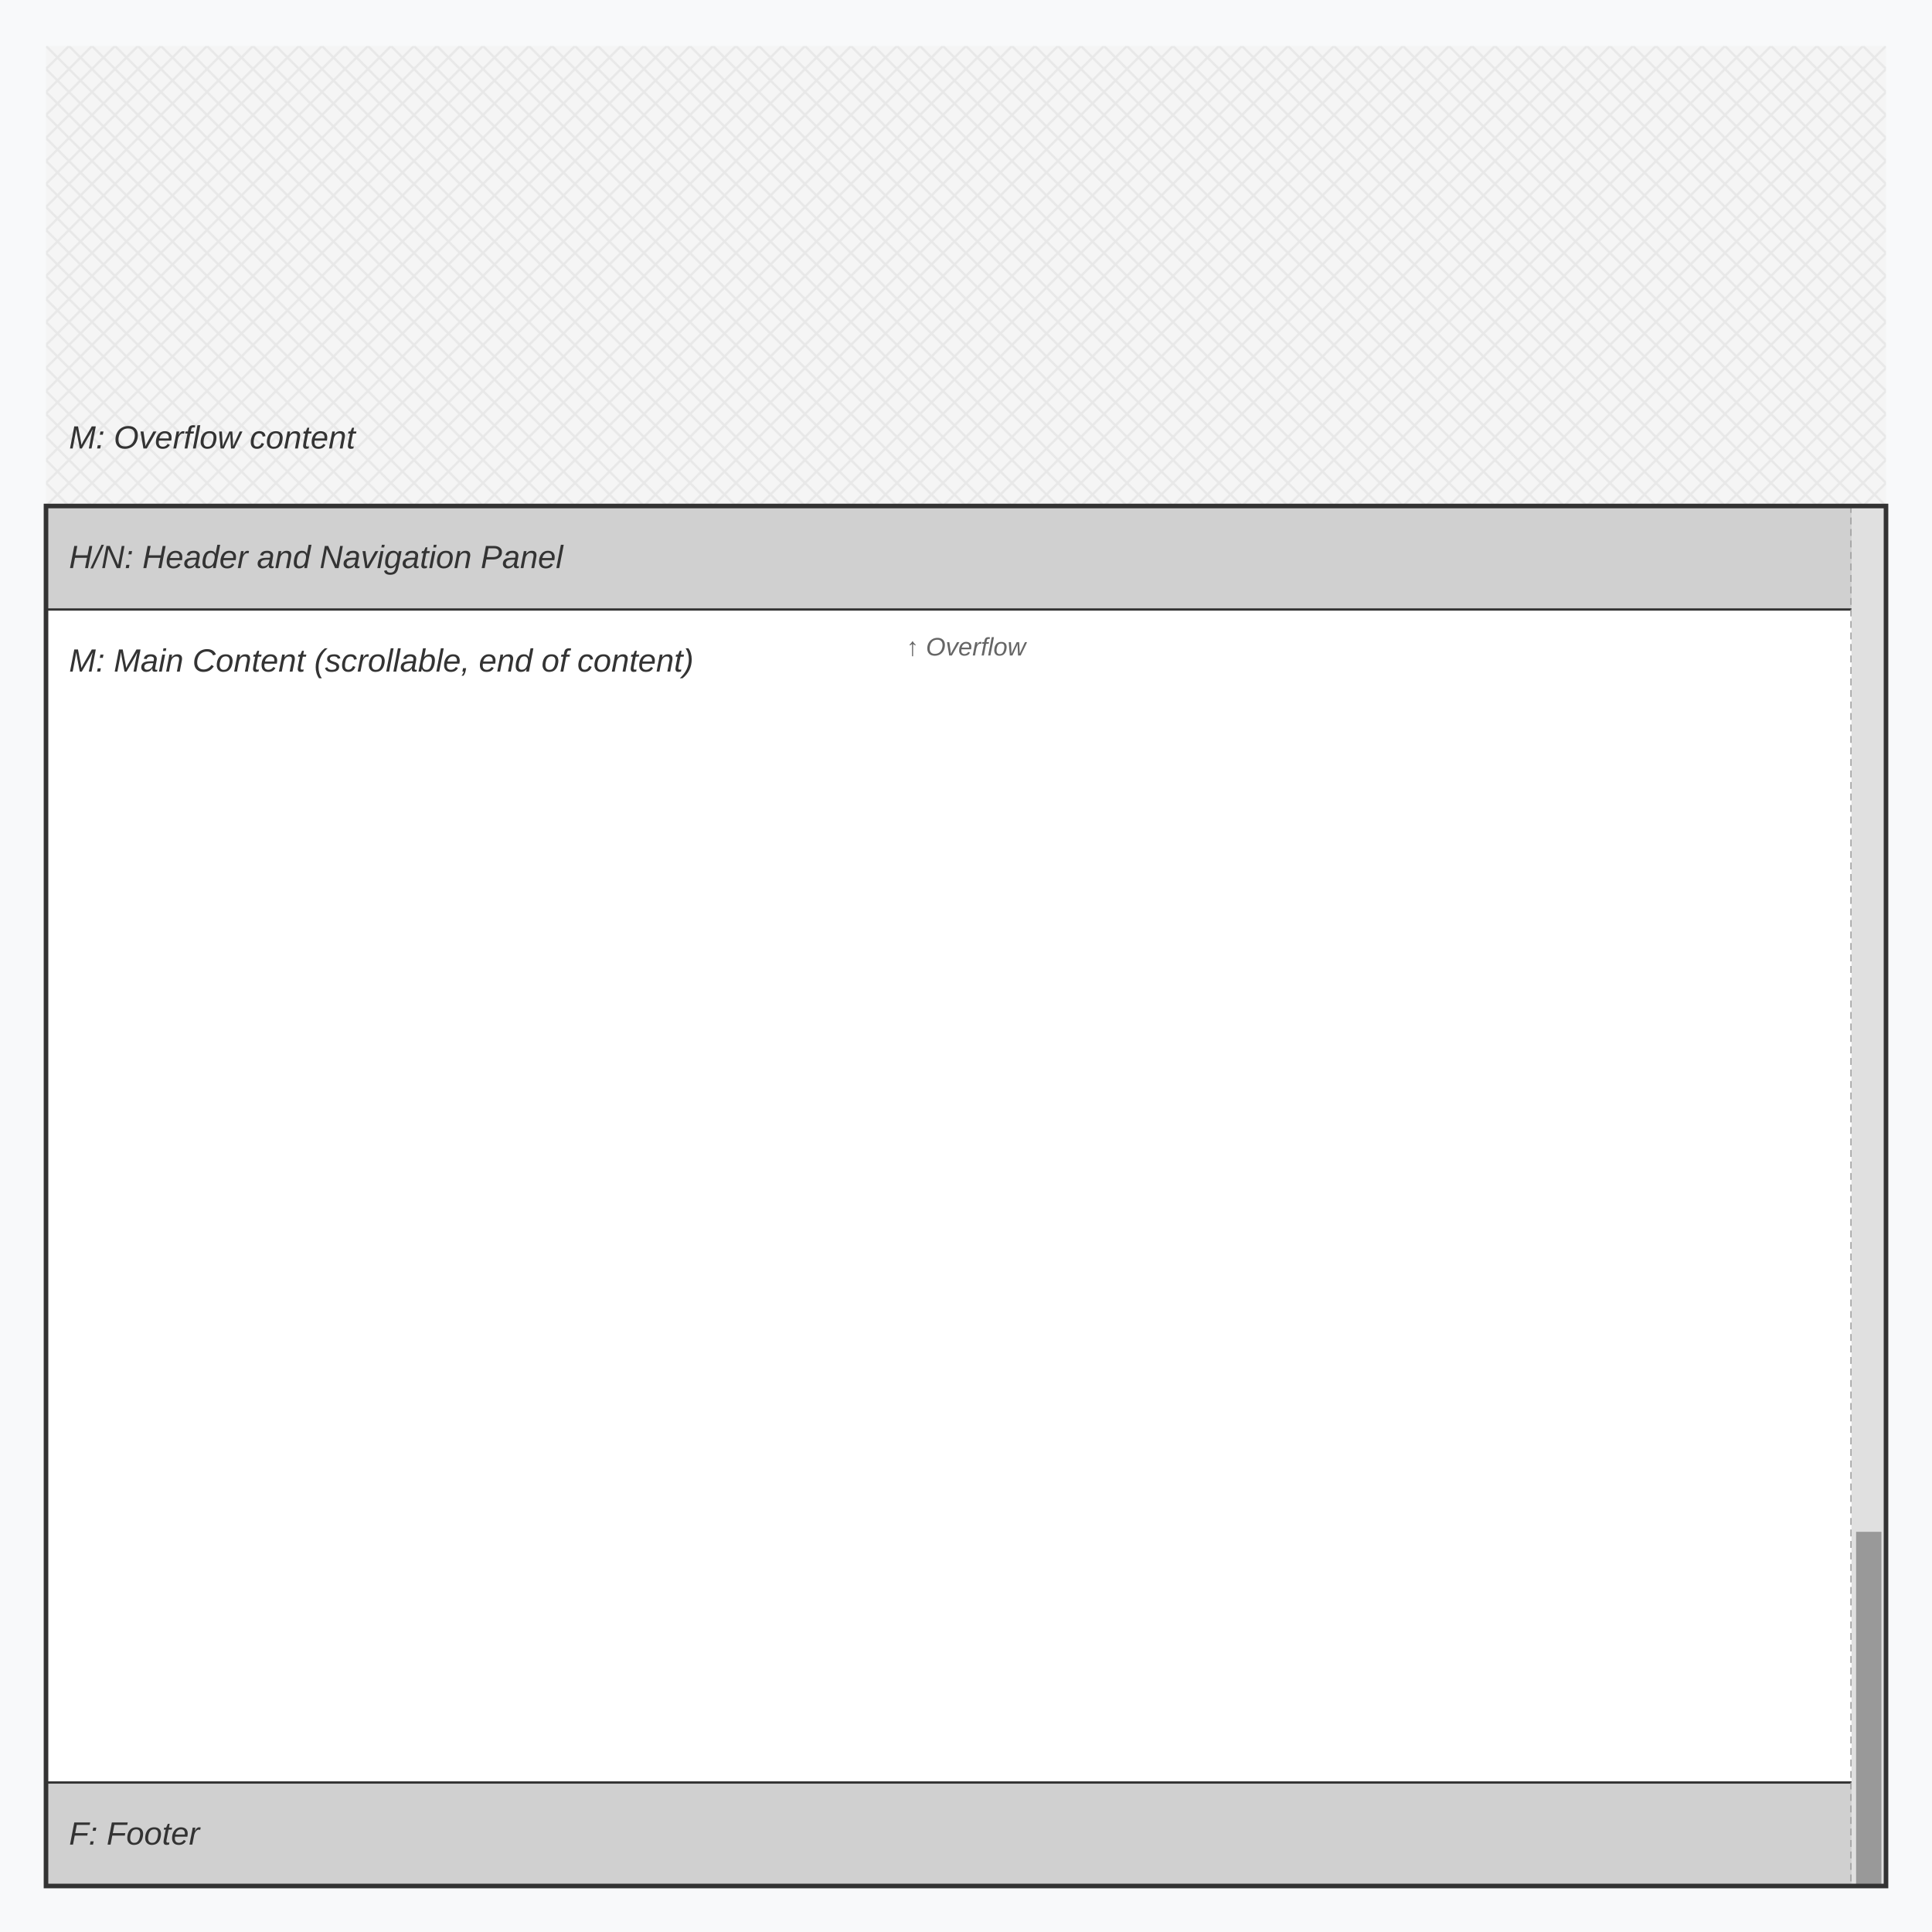
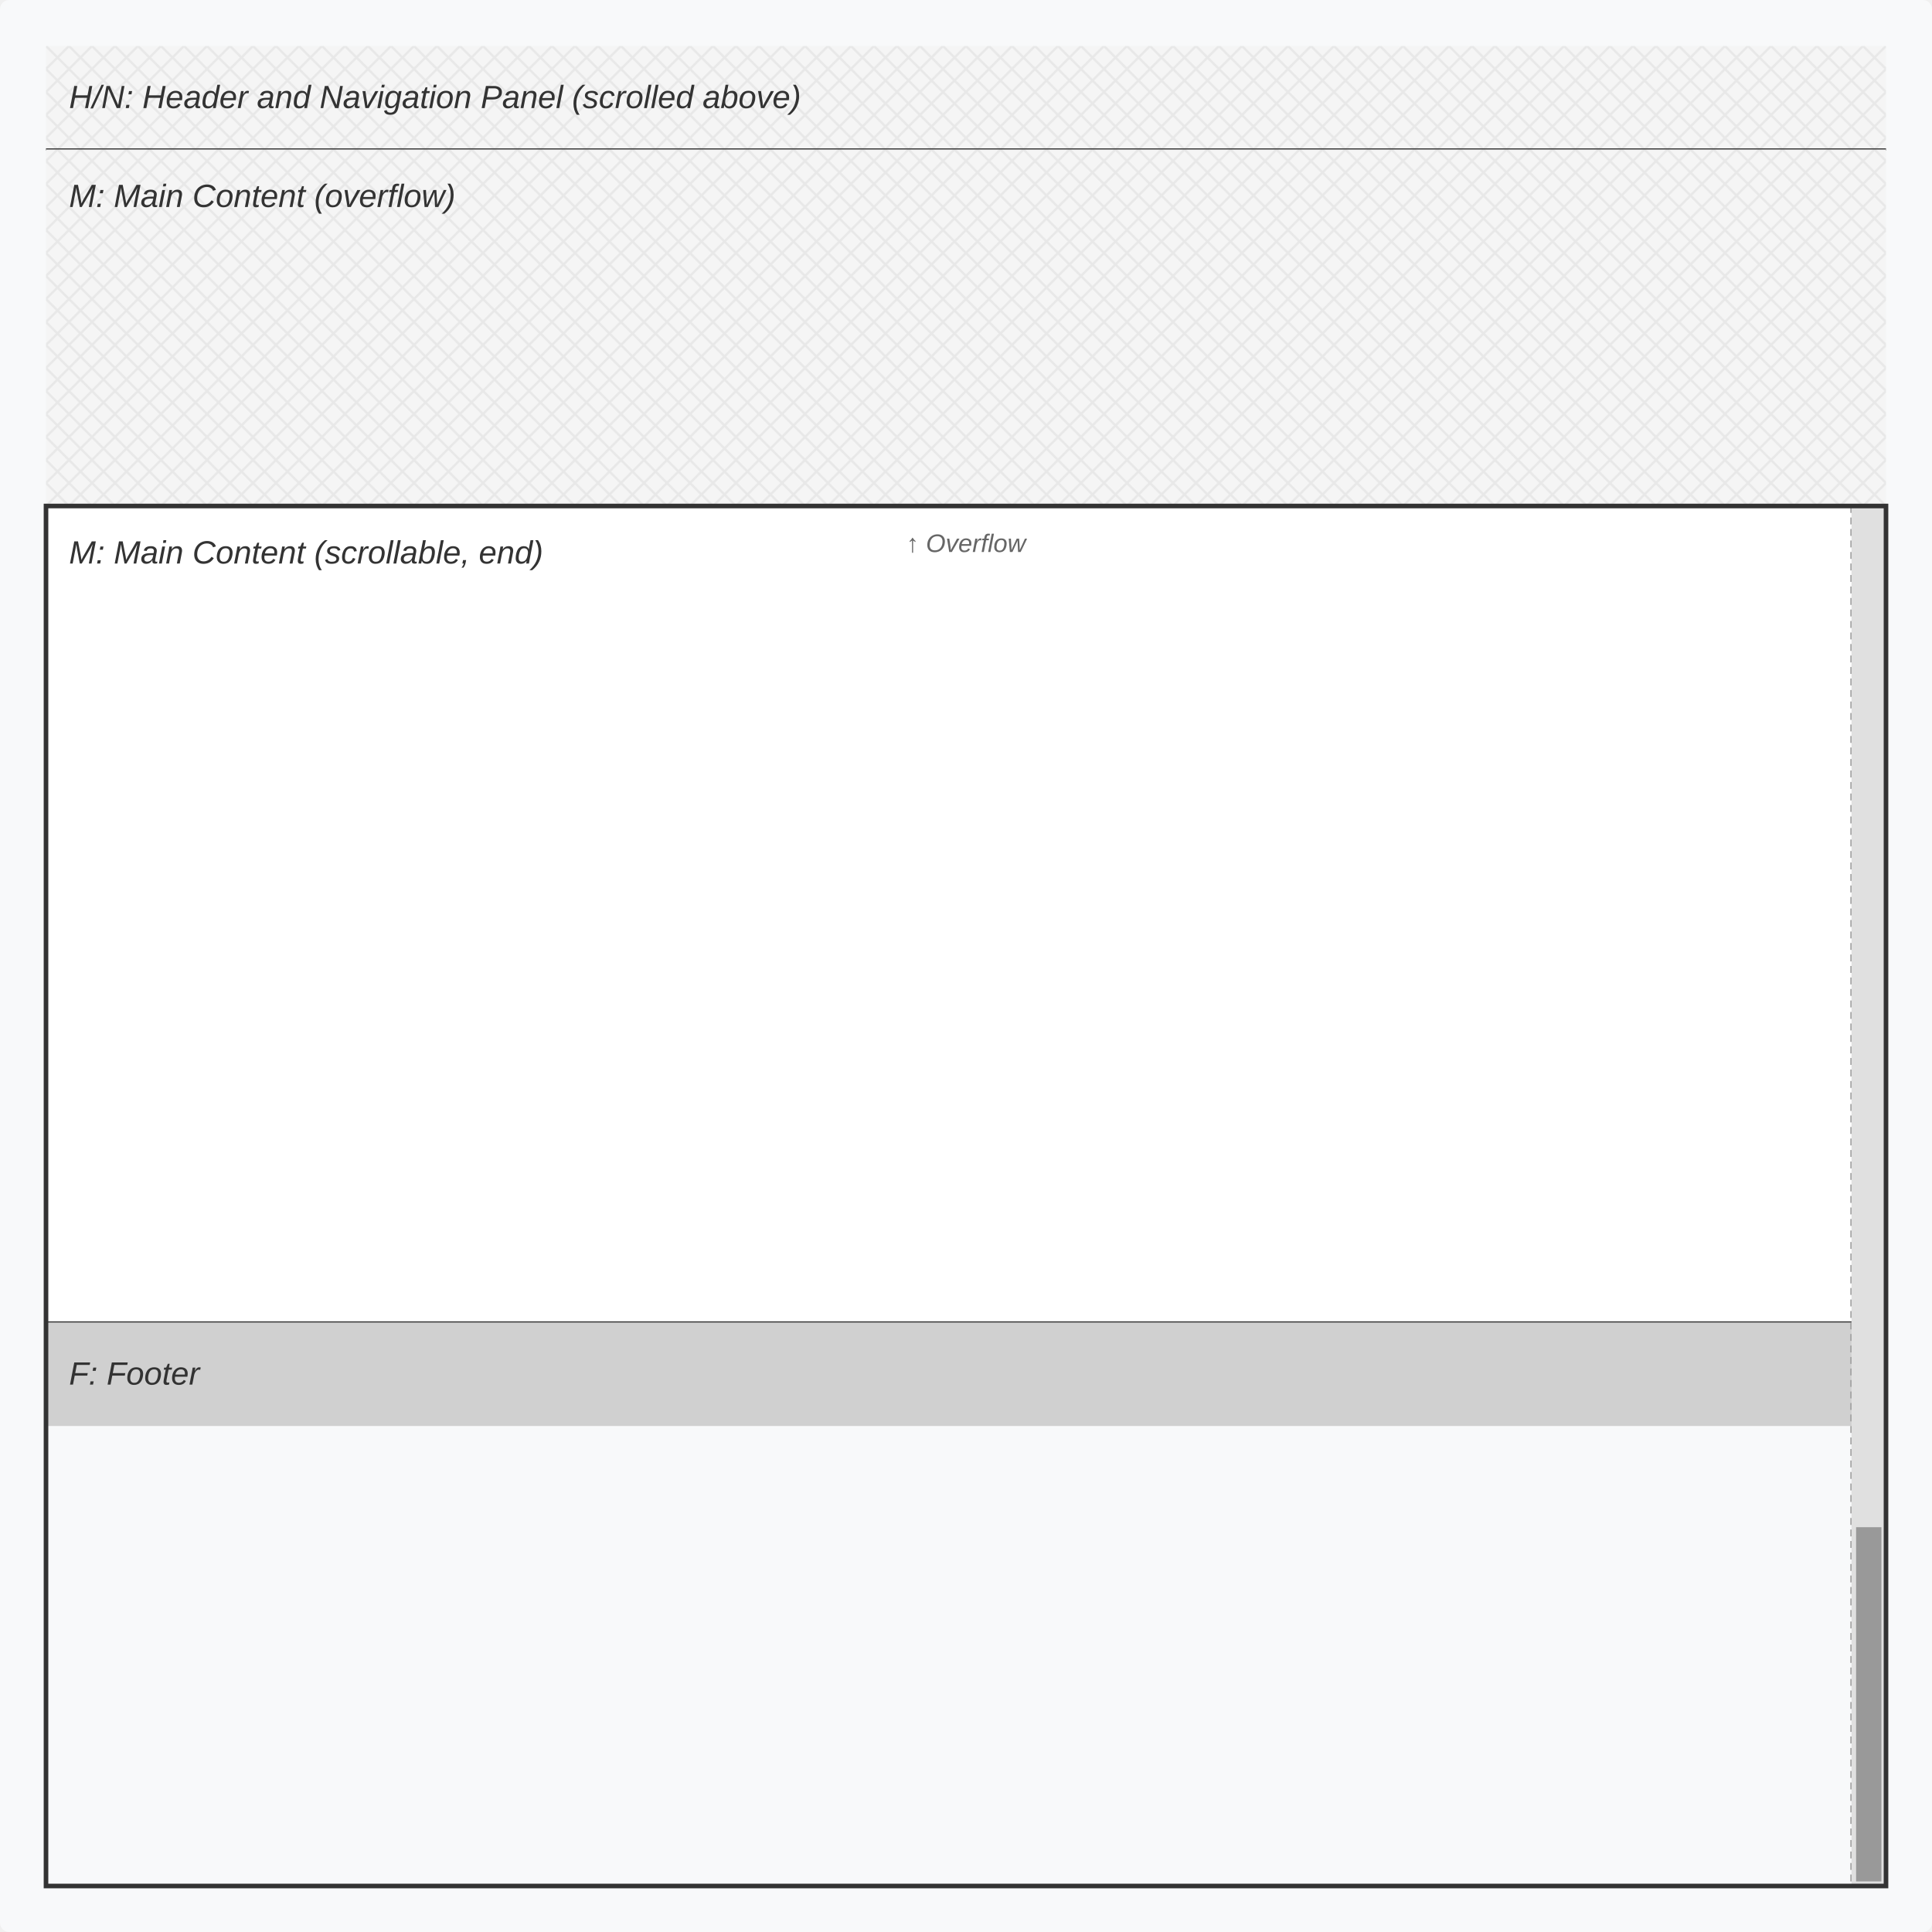
<svg xmlns="http://www.w3.org/2000/svg" viewBox="0 0 840 840" width="840" height="840">
  <defs>
    <style>
      .container-bg { fill: #f8f9fa; }
      .header-nav { fill: #d0d0d0; }
      .content { fill: #ffffff; }
      .footer { fill: #d0d0d0; }
      .overflow-bg { fill: url(#overflowPattern); }
      .main-screen-border { stroke: #333; stroke-width: 2; fill: none; }
      .block-border { stroke: #333; stroke-width: 1; fill: none; }
      .scrollbar-track { fill: #e0e0e0; }
      .scrollbar-thumb { fill: #999; }
      .scrollbar-border { stroke: #999; stroke-width: 1; stroke-dasharray: 3,2; fill: none; }
      .text { font-family: Arial, sans-serif; font-size: 14px; fill: #333; text-anchor: start; font-style: italic; }
      .text-overflow { font-family: Arial, sans-serif; font-size: 11px; fill: #666; text-anchor: middle; font-style: italic; }
    </style>
    <pattern id="overflowPattern" patternUnits="userSpaceOnUse" width="10" height="10">
      <rect width="10" height="10" fill="#f5f5f5" />
      <path d="M 0,0 L 10,10 M 10,0 L 0,10" stroke="#e8e8e8" stroke-width="1" fill="none" />
    </pattern>
  </defs>
-   <rect width="840" height="840" class="container-bg" />
-   <rect x="20" y="20" width="800" height="200" class="content overflow-bg" />
-   <rect x="20" y="220" width="800" height="45" class="header-nav" />
-   <rect x="20" y="265" width="800" height="510" class="content" />
-   <rect x="20" y="775" width="800" height="45" class="footer" />
-   <line x1="20" y1="265" x2="820" y2="265" class="block-border" />
-   <line x1="20" y1="775" x2="820" y2="775" class="block-border" />
-   <text x="30" y="247" class="text">H/N: Header and Navigation Panel</text>
-   <text x="30" y="292" class="text">M: Main Content (scrollable, end of content)</text>
-   <text x="30" y="195" class="text">M: Overflow content</text>
-   <text x="30" y="802" class="text">F: Footer</text>
-   <text x="420" y="285" class="text-overflow">↑ Overflow</text>
-   <line x1="805" y1="220" x2="805" y2="820" class="scrollbar-border" />
-   <rect x="805" y="220" width="15" height="600" class="scrollbar-track" />
-   <rect x="807" y="666" width="11" height="154" class="scrollbar-thumb" />
-   <rect x="20" y="220" width="800" height="600" class="main-screen-border" />
+   <rect class="container-bg" x="0" y="0" width="840" height="840" rx="4" />
+   <rect class="header-nav overflow-bg" x="20" y="20" width="800" height="45" />
+   <line class="block-border" x1="20" y1="65" x2="820" y2="65" />
+   <text class="text" x="30" y="47">H/N: Header and Navigation Panel (scrolled above)</text>
+   <rect class="content overflow-bg" x="20" y="65" width="800" height="155" />
+   <text class="text" x="30" y="90">M: Main Content (overflow)</text>
+   <rect class="content" x="20" y="220" width="800" height="355" />
+   <text class="text" x="30" y="245">M: Main Content (scrollable, end)</text>
+   <text class="text-overflow" x="420" y="240">↑ Overflow</text>
+   <line class="block-border" x1="20" y1="575" x2="820" y2="575" />
+   <rect class="footer" x="20" y="575" width="800" height="45" />
+   <text class="text" x="30" y="602">F: Footer</text>
+   <line class="scrollbar-border" x1="805" y1="220" x2="805" y2="820" />
+   <rect fill="#e0e0e0" x="805" y="220" width="15" height="600" />
+   <rect class="scrollbar-thumb" x="807" y="664" width="11" height="154" />
+   <rect class="main-screen-border" x="20" y="220" width="800" height="600" />
</svg>
